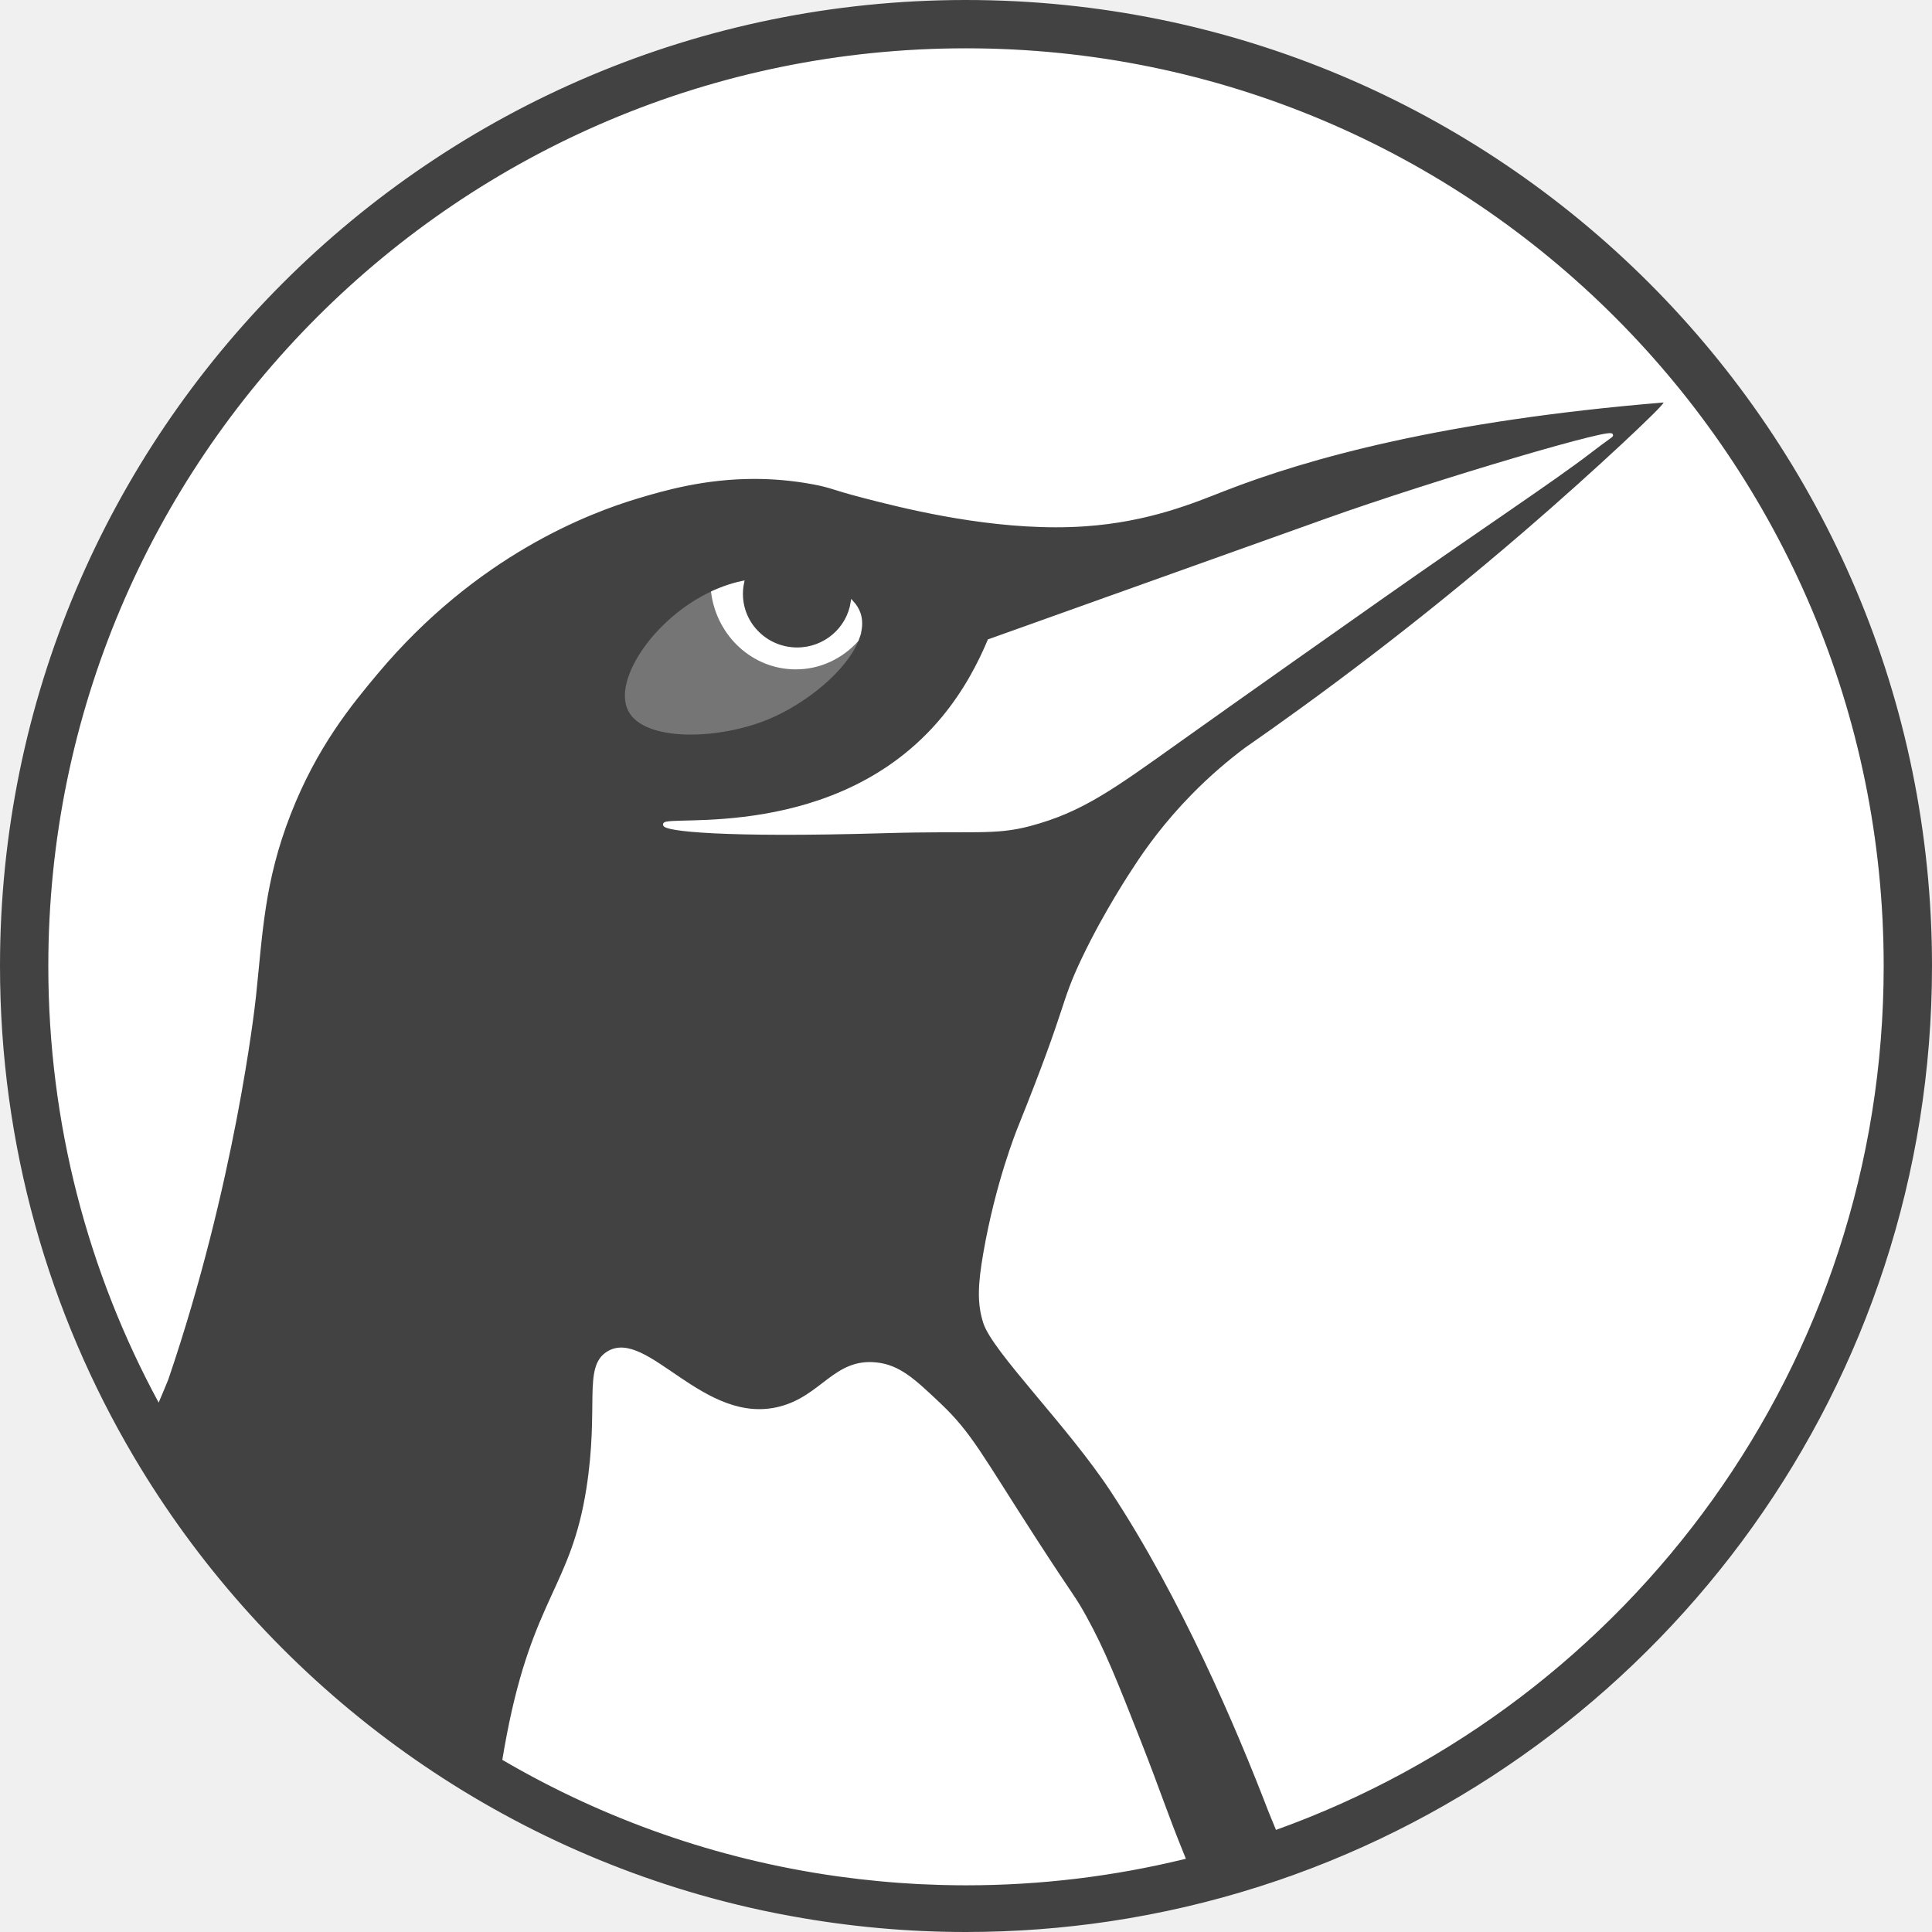
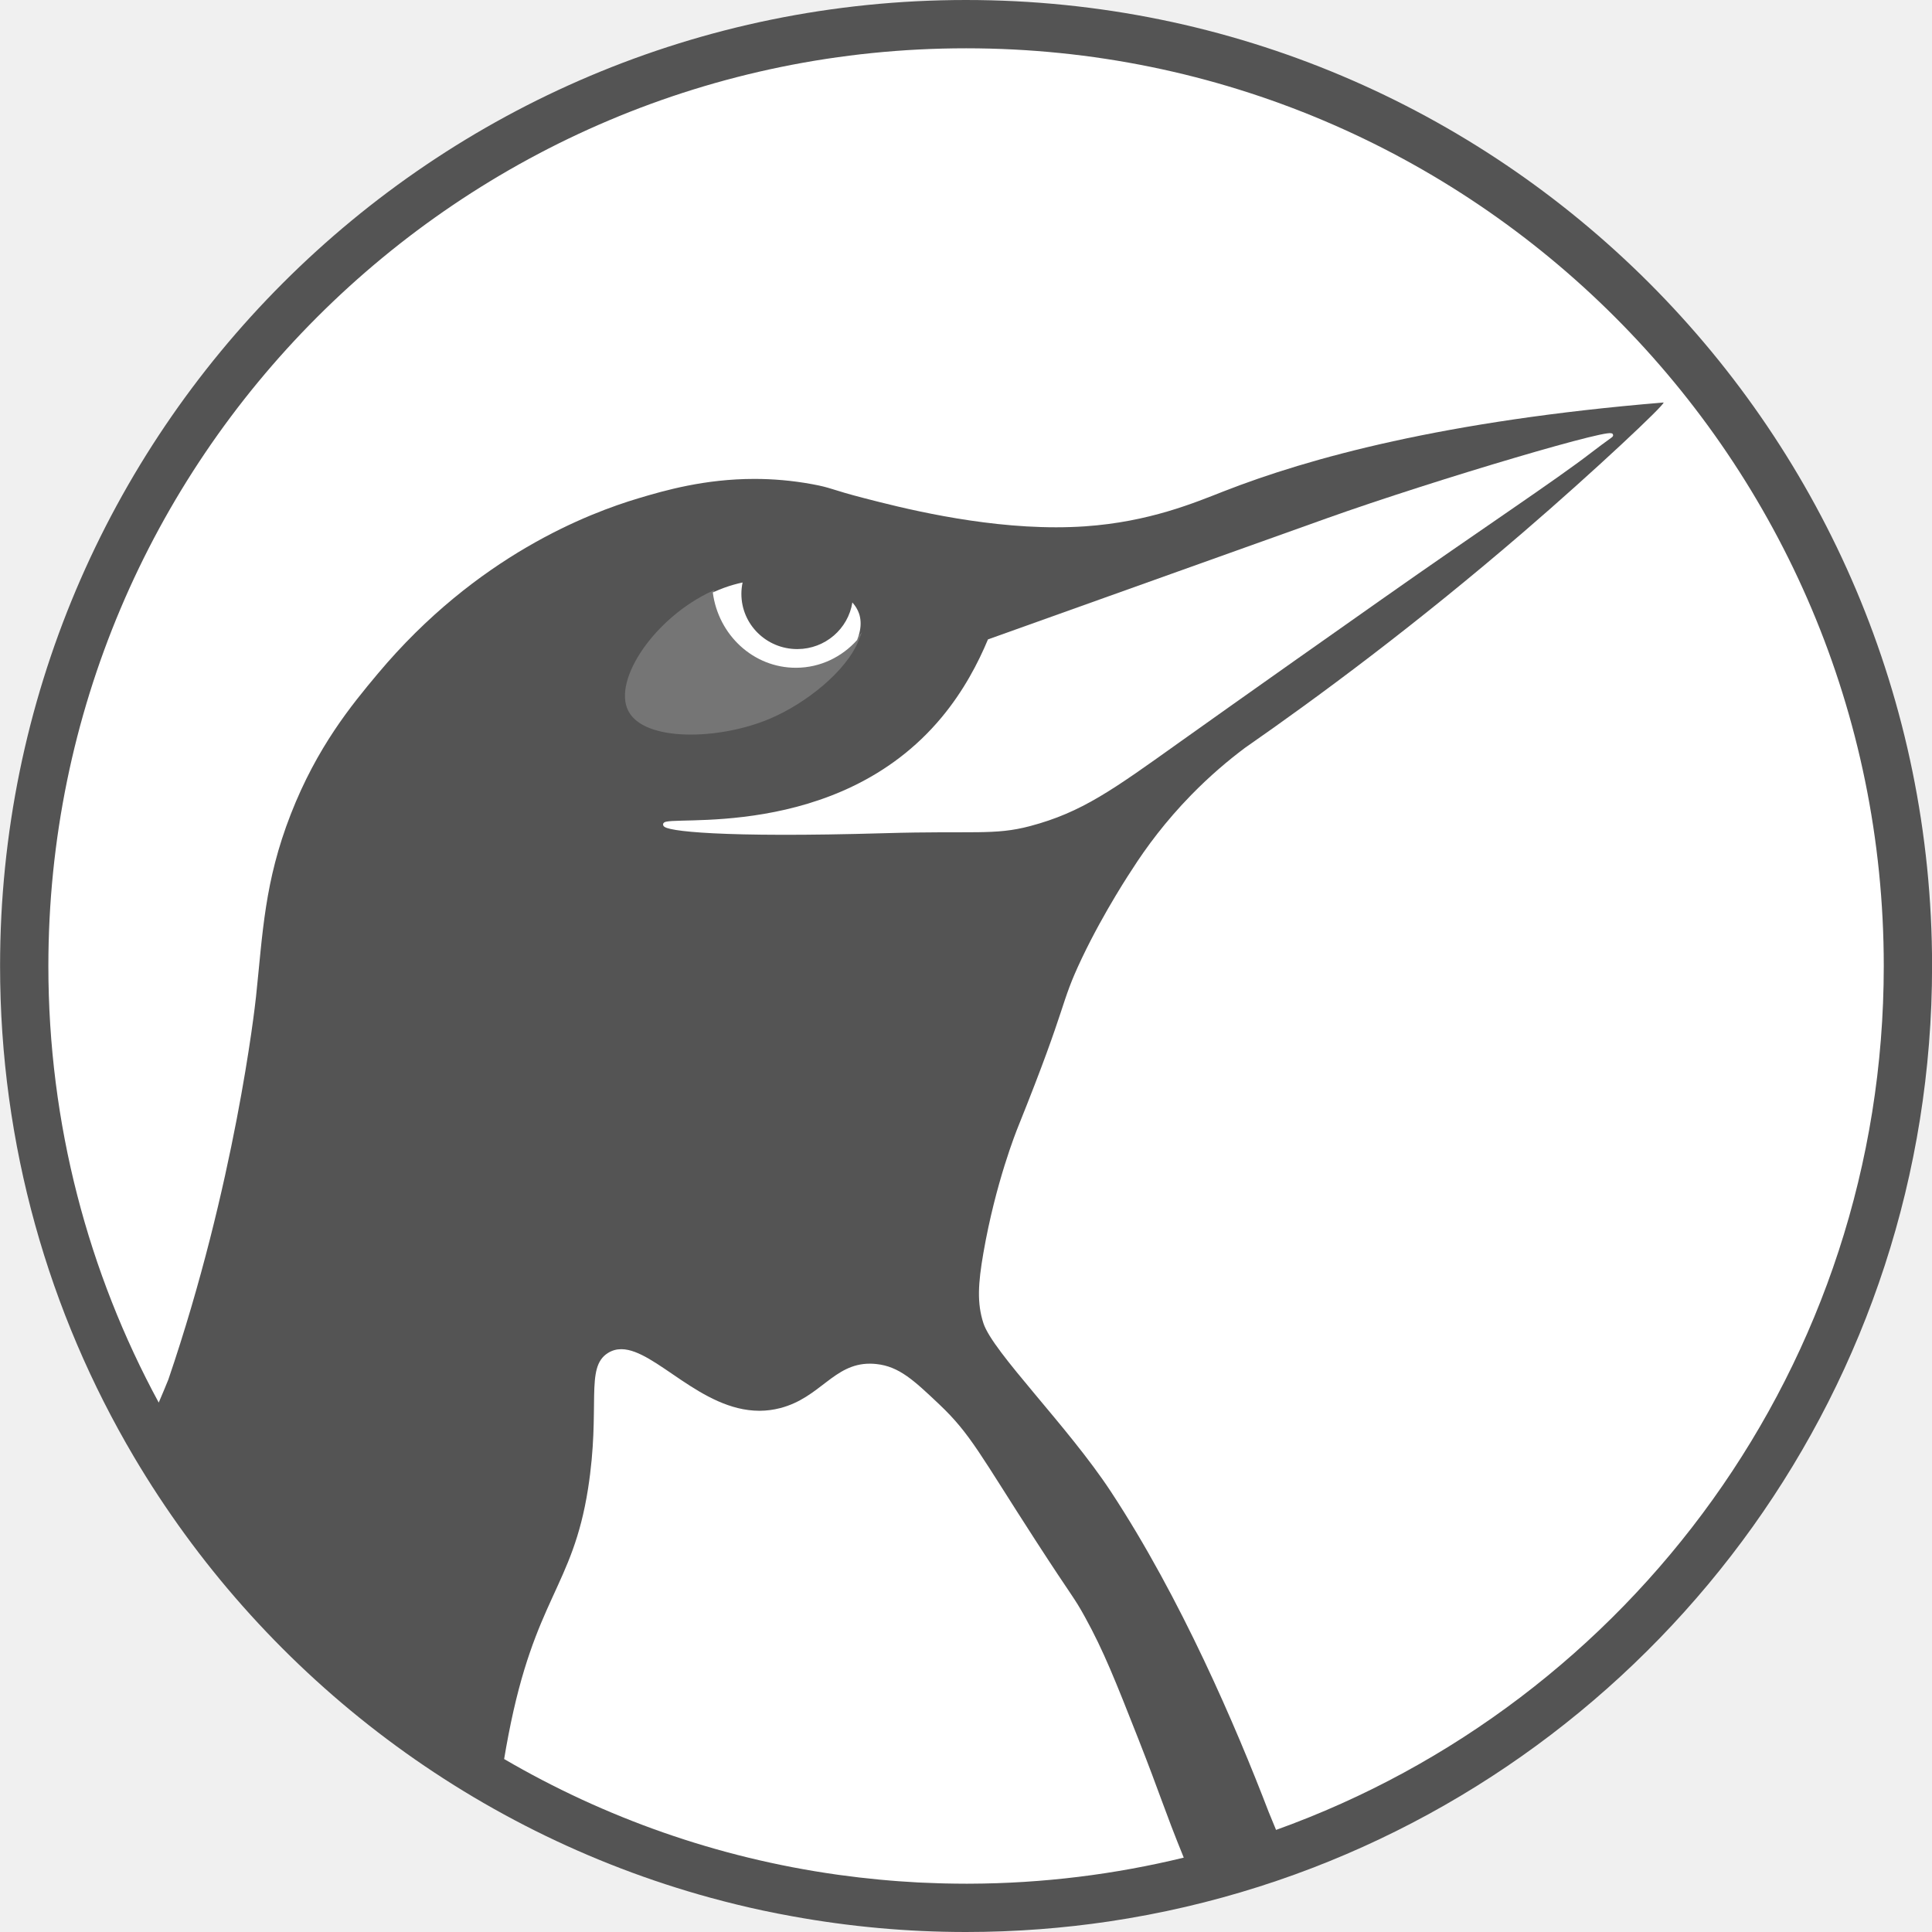
<svg xmlns="http://www.w3.org/2000/svg" width="100%" height="100%" viewBox="0 0 2500 2500" version="1.1" xml:space="preserve" style="fill-rule:evenodd;clip-rule:evenodd;stroke-miterlimit:10;">
-   <rect id="Logo" x="0" y="0" width="2500" height="2500" style="fill:none;" />
-   <clipPath id="_clip1">
-     <rect x="0" y="0" width="2500" height="2500" />
-   </clipPath>
-   <g clip-path="url(#_clip1)">
-     <g>
-       <path d="M1250,2435.42c-316.638,0 -614.321,-123.304 -838.217,-347.2c-223.896,-223.892 -347.2,-521.579 -347.2,-838.217c0,-316.637 123.304,-614.32 347.2,-838.216c223.896,-223.896 521.579,-347.2 838.217,-347.2c316.637,0 614.321,123.304 838.217,347.2c223.895,223.896 347.2,521.579 347.2,838.216c0,316.638 -123.305,614.325 -347.2,838.217c-223.896,223.896 -521.58,347.2 -838.217,347.2" style="fill:#fff;fill-rule:nonzero;" />
-       <path d="M1250,62.5c-655.838,0 -1187.5,531.663 -1187.5,1187.5c0,655.838 531.662,1187.5 1187.5,1187.5c655.837,0 1187.5,-531.662 1187.5,-1187.5c0,-655.837 -531.663,-1187.5 -1187.5,-1187.5m0,4.167c159.75,0 314.721,31.288 460.604,92.992c140.908,59.6 267.463,144.921 376.138,253.6c108.675,108.675 194,235.225 253.604,376.137c61.7,145.884 92.987,300.854 92.987,460.604c0,159.75 -31.287,314.721 -92.987,460.605c-59.604,140.908 -144.929,267.462 -253.604,376.137c-108.675,108.675 -235.23,194 -376.138,253.604c-145.883,61.7 -300.854,92.988 -460.604,92.988c-159.75,0 -314.721,-31.288 -460.604,-92.988c-140.913,-59.604 -267.463,-144.929 -376.138,-253.604c-108.679,-108.675 -194,-235.229 -253.6,-376.137c-61.704,-145.884 -92.991,-300.855 -92.991,-460.605c0,-159.75 31.287,-314.72 92.991,-460.604c59.6,-140.912 144.921,-267.462 253.6,-376.137c108.675,-108.679 235.225,-194 376.138,-253.6c145.883,-61.704 300.854,-92.992 460.604,-92.992" style="fill:#fff;fill-rule:nonzero;" />
-       <path d="M2148.35,523.279c-14.346,16.159 -93.083,90.146 -177.712,162.992c-115.542,99.454 -236.975,193.567 -360.938,279.729c-24.896,18.642 -48.458,39.308 -70.092,61.479c-28.637,29.346 -54.37,61.792 -76.499,96.429c-0.334,0.496 -36.2,54.246 -65.08,114.975c-13.845,29.113 -18.4,42.921 -25.941,65.796c-8.492,25.75 -21.321,64.663 -56.609,152.346c-4.887,12.129 -30.029,77.038 -45.116,163.938c-6.725,38.708 -8.709,64.812 0.071,91.841c6.558,20.213 37.033,56.663 72.312,98.871c31.267,37.4 66.704,79.792 92.921,119.658c89.562,136.184 160.354,300.392 203.975,414.163c1.837,4.487 10.308,25.037 10.308,25.037l1.875,-0.67c471.179,-169.084 787.754,-619.125 787.754,-1119.86c0,-655.937 -533.65,-1189.58 -1189.58,-1189.58c-655.942,0 -1189.58,533.646 -1189.58,1189.58c0,197.579 49.466,393.283 143.054,565.946l2.046,3.779l1.696,-3.95c4.391,-10.221 8.587,-20.267 12.479,-29.85c87.408,-256.254 112.541,-486.296 113.566,-495.962c1.288,-12.092 2.425,-23.834 3.546,-35.334c6.55,-67.475 12.209,-125.754 41.325,-200.325c34.538,-88.446 81.246,-144.208 112.154,-181.104c122.396,-146.121 263.359,-204.6 336.492,-226.45c31.229,-9.329 83.5,-24.946 149.342,-24.946c24.971,0 50.096,2.296 74.675,6.829c13.546,2.5 19.058,4.213 28.191,7.055c7.805,2.425 18.492,5.745 39.167,11.083c43.646,11.262 145.846,37.633 248.275,37.633c12.804,0 25.383,-0.416 37.383,-1.233c78.496,-5.363 135.505,-27.808 173.225,-42.663l7.384,-2.9c145.05,-56.637 334.766,-95.1 563.937,-114.329m-898.354,1974.64c-74.658,0 -149.917,-6.779 -223.687,-20.154c-14.738,-2.667 -27.542,-5.175 -39.155,-7.671c-22.404,-4.8 -44.937,-10.292 -66.975,-16.317c-156.304,-42.729 -300.995,-114.7 -430.045,-213.912c-127.467,-97.992 -233.513,-217.742 -315.188,-355.925c-113.092,-191.33 -172.867,-410.546 -172.867,-633.938c0,-333.329 129.805,-646.708 365.505,-882.408c235.7,-235.704 549.079,-365.509 882.412,-365.509c333.329,0 646.708,129.805 882.408,365.509c235.7,235.7 365.509,549.079 365.509,882.408c0,261.658 -80.113,512.125 -231.675,724.325c-148.3,207.633 -352.971,363.046 -591.879,449.429c-61.75,22.329 -125.58,39.834 -189.713,52.038c-17.079,3.25 -33.917,6.112 -50.046,8.508c-29.425,4.363 -59.533,7.729 -89.487,10c-31.642,2.4 -63.642,3.617 -95.117,3.617" style="fill:#424242;fill-rule:nonzero;" />
-       <path d="M205.3,1814.95c-91.058,-168.004 -142.8,-360.425 -142.8,-564.954c0,-655.837 531.658,-1187.5 1187.5,-1187.5c655.838,0 1187.5,531.663 1187.5,1187.5c0,515.042 -327.946,953.392 -786.375,1117.9c-3.171,-7.717 -6.379,-15.442 -9.533,-23.15c-42.367,-110.508 -113.65,-276.908 -204.179,-414.563c-55.838,-84.912 -152.838,-180.57 -164.996,-218.024c-8.4,-25.884 -6.867,-51.301 0,-90.842c15.8,-91 42.604,-157.571 45,-163.521c66.096,-164.25 52.896,-155.771 82.496,-218.021c29.15,-61.292 64.958,-114.75 64.958,-114.75c18.342,-28.716 43.15,-62.191 76.233,-96.096c24.225,-24.829 48.125,-45 69.788,-61.221c95.025,-66.049 220.583,-158.904 361.108,-279.862c91.171,-78.475 182.667,-164.583 180.554,-167.012c-0.025,-0.03 -0.066,-0.042 -0.121,-0.042c-0.091,0 -0.212,0.033 -0.358,0.083c-283.933,23.509 -458.583,71.904 -568.412,114.792c-37.746,14.737 -96.559,39.721 -180,45.421c-12.363,0.846 -24.817,1.229 -37.242,1.229c-102.163,0 -203.121,-26.05 -247.75,-37.567c-44.675,-11.529 -42.108,-13.487 -67.5,-18.166c-26.533,-4.896 -51.633,-6.871 -75.054,-6.871c-64.379,0 -116.054,14.912 -149.938,25.037c-63.821,19.071 -209.104,73.834 -337.491,227.109c-34.03,40.62 -78.53,94.695 -112.5,181.687c-34.23,87.662 -36.221,153.579 -45,236.192c-1.613,15.225 -27.346,243.025 -113.43,495.4c-3.979,9.816 -8.145,19.766 -12.458,29.812m1044.7,-1814.95c-690.358,0 -1250,559.646 -1250,1250c0,231.846 63.158,448.9 173.154,635c163.279,276.237 429.796,484.212 746.479,570.787c22.125,6.046 44.492,11.5 67.088,16.346c12.992,2.788 26.083,5.3 39.221,7.679c72.704,13.18 147.554,20.188 224.058,20.188c32.058,0 63.825,-1.238 95.275,-3.621c30.188,-2.292 60.083,-5.637 89.633,-10.017c16.834,-2.5 33.53,-5.362 50.134,-8.525c65.291,-12.425 128.762,-29.975 190.029,-52.125c481.075,-173.945 824.929,-634.62 824.929,-1175.71c0,-690.354 -559.646,-1250 -1250,-1250m-1044.27,1824.5l3.396,-7.9c4.4,-10.25 8.604,-20.308 12.492,-29.892l0.046,-0.112l0.037,-0.109c87.454,-256.391 112.6,-486.629 113.629,-496.304c1.288,-12.108 2.434,-23.921 3.542,-35.346c6.533,-67.325 12.179,-125.475 41.196,-199.775c34.412,-88.125 80.987,-143.729 111.808,-180.524c122.05,-145.705 262.584,-204.009 335.492,-225.792c31.121,-9.3 83.208,-24.863 148.746,-24.863c24.846,0 49.841,2.288 74.3,6.8c13.421,2.475 18.887,4.175 27.941,6.992c7.825,2.433 18.542,5.762 39.271,11.113c43.721,11.283 146.1,37.7 248.792,37.7c12.854,0 25.479,-0.417 37.529,-1.238c78.817,-5.383 136,-27.9 173.838,-42.8c2.55,-1.004 5.012,-1.971 7.387,-2.9c143.738,-56.125 331.442,-94.383 558.021,-113.742c-20.684,21.6 -94.417,90.459 -173.917,158.884c-115.479,99.408 -236.862,193.479 -360.887,279.683c-24.921,18.663 -48.563,39.4 -70.271,61.65c-28.729,29.442 -54.554,61.996 -76.713,96.683c-0.358,0.538 -36.312,54.417 -65.254,115.279c-13.904,29.238 -18.475,43.092 -26.042,66.046c-8.483,25.725 -21.304,64.6 -56.566,152.225c-4.904,12.188 -30.133,77.384 -45.234,164.346c-6.783,39.05 -8.762,65.408 0.142,92.846c6.688,20.596 37.279,57.187 72.7,99.562c31.233,37.359 66.629,79.7 92.779,119.463c89.45,136.021 160.179,300.088 203.804,413.854c1.934,4.734 3.892,9.471 5.846,14.209l3.688,8.95l1.516,3.683l3.746,-1.35c472.004,-169.379 789.134,-620.204 789.134,-1121.82c0,-657.087 -534.58,-1191.67 -1191.67,-1191.67c-657.092,0 -1191.67,534.58 -1191.67,1191.67c0,197.925 49.554,393.971 143.304,566.942l4.096,7.558m1044.27,-1820.33c168.187,0 331.342,32.937 484.929,97.904c148.354,62.746 281.588,152.575 396.004,266.992c114.417,114.416 204.25,247.65 266.996,396.004c64.963,153.591 97.904,316.746 97.904,484.933c0,261.221 -79.979,511.271 -231.283,723.113c-72.867,102.012 -160.392,192.275 -260.158,268.287c-100.784,76.788 -212.063,137.483 -330.742,180.396c-61.642,22.287 -125.363,39.767 -189.388,51.946c-17.133,3.266 -33.945,6.12 -49.962,8.496c-29.392,4.358 -59.45,7.72 -89.338,9.987c-31.591,2.396 -63.537,3.608 -94.962,3.608c-74.546,0 -149.675,-6.771 -223.313,-20.121c-14.937,-2.704 -27.362,-5.137 -39.095,-7.654c-22.334,-4.787 -44.83,-10.271 -66.859,-16.291c-156.046,-42.655 -300.491,-114.505 -429.325,-213.554c-127.258,-97.83 -233.125,-217.384 -314.666,-355.334c-112.9,-191.012 -172.575,-409.854 -172.575,-632.879c0,-168.187 32.937,-331.342 97.9,-484.933c62.75,-148.354 152.579,-281.588 266.995,-396.004c114.417,-114.417 247.65,-204.246 396.005,-266.992c153.587,-64.967 316.741,-97.904 484.933,-97.904" style="fill:#424242;fill-rule:nonzero;" />
-       <path d="M1109.02,828.17c-19.792,22.063 -47.946,35.921 -79.304,35.921c-54.983,0 -100.275,-42.421 -107.433,-97.4c-73.959,34.158 -126.917,113.75 -107.592,152.029c19.6,38.825 114.467,36.971 179.471,9.854c47.925,-20 99.558,-62.071 114.858,-100.404Z" style="fill:#757575;fill-rule:nonzero;stroke:#757575;stroke-width:4.17px;" />
-       <path d="M1029.71,864.091c31.358,0 59.516,-13.858 79.304,-35.921c3.254,-8.158 4.904,-16.15 4.479,-23.716c-0.2,-3.634 -0.817,-7.184 -2,-10.596c-1.8,-5.196 -4.742,-9.954 -8.621,-14.267c-5.412,34.154 -35.237,60.317 -71.329,60.317c-39.921,0 -72.283,-31.975 -72.283,-71.421c0,-5.067 0.55,-10 1.562,-14.767c-4.075,0.88 -8.083,1.875 -12,3c-8.266,2.371 -16.362,5.371 -24.233,8.88c-0.779,0.35 -1.538,0.733 -2.313,1.091c7.159,54.979 52.455,97.4 107.434,97.4" style="fill:#fff;fill-rule:nonzero;" />
-       <path d="M1029.71,864.091c31.358,0 59.516,-13.858 79.304,-35.921c3.254,-8.158 4.904,-16.15 4.479,-23.716c-0.2,-3.634 -0.817,-7.184 -2,-10.596c-1.8,-5.196 -4.742,-9.954 -8.621,-14.267c-5.412,34.154 -35.237,60.317 -71.329,60.317c-39.921,0 -72.283,-31.975 -72.283,-71.421c0,-5.067 0.55,-10 1.562,-14.767c-4.075,0.88 -8.083,1.875 -12,3c-8.266,2.371 -16.362,5.371 -24.233,8.88c-0.779,0.35 -1.538,0.733 -2.313,1.091c7.159,54.979 52.455,97.4 107.434,97.4Z" style="fill:none;stroke:#fff;stroke-width:4.17px;" />
-       <path d="M1404.09,2092.84c-15.221,-27.65 -14.658,-22.954 -64.325,-99.763c-71.129,-110 -83.767,-137.371 -124.371,-175.775c-32.921,-31.137 -51.912,-49.1 -81.479,-52.254c-53.292,-5.687 -69.583,42.758 -124.367,57.008c-99.625,25.909 -173.183,-102.612 -223.004,-71.262c-30.029,18.896 -8.962,69.158 -25.733,175.775c-20.083,127.7 -68.854,141.483 -102.925,318.287c-2.158,11.221 -4.013,21.596 -5.617,31.317c129.863,75.796 275.388,127.692 430.571,149.563c0.929,0.129 1.863,0.258 2.792,0.387c17.225,2.388 34.558,4.413 52.008,6.05c4.721,0.446 9.446,0.867 14.179,1.258c3.704,0.305 7.404,0.613 11.117,0.88c8.192,0.6 16.404,1.133 24.646,1.562c1.904,0.1 3.816,0.158 5.721,0.25c7.291,0.346 14.595,0.621 21.916,0.833c2.559,0.071 5.117,0.146 7.679,0.205c9.013,0.204 18.042,0.341 27.105,0.341c97.066,0 191.383,-11.741 281.687,-33.729c-25.904,-63.704 -29.95,-80.45 -58.979,-154.167c-29.642,-75.258 -44.938,-113.77 -68.621,-156.766" style="fill:#fff;fill-rule:nonzero;" />
-       <path d="M1404.09,2092.84c-15.221,-27.65 -14.658,-22.954 -64.325,-99.763c-71.129,-110 -83.767,-137.371 -124.371,-175.775c-32.921,-31.137 -51.912,-49.1 -81.479,-52.254c-53.292,-5.687 -69.583,42.758 -124.367,57.008c-99.625,25.909 -173.183,-102.612 -223.004,-71.262c-30.029,18.896 -8.962,69.158 -25.733,175.775c-20.083,127.7 -68.854,141.483 -102.925,318.287c-2.158,11.221 -4.013,21.596 -5.617,31.317c129.863,75.796 275.388,127.692 430.571,149.563c0.929,0.129 1.863,0.258 2.792,0.387c17.225,2.388 34.558,4.413 52.008,6.05c4.721,0.446 9.446,0.867 14.179,1.258c3.704,0.305 7.404,0.613 11.117,0.88c8.192,0.6 16.404,1.133 24.646,1.562c1.904,0.1 3.816,0.158 5.721,0.25c7.291,0.346 14.595,0.621 21.916,0.833c2.559,0.071 5.117,0.146 7.679,0.205c9.013,0.204 18.042,0.341 27.105,0.341c97.066,0 191.383,-11.741 281.687,-33.729c-25.904,-63.704 -29.95,-80.45 -58.979,-154.167c-29.642,-75.258 -44.938,-113.77 -68.621,-156.766Z" style="fill:none;stroke:#fff;stroke-width:4.17px;" />
-       <path d="M1525.13,958.684c0,0 87.842,-62.667 261.804,-185.071c129.396,-91.046 224.454,-153.8 270.829,-189.583c8.65,-6.675 17.446,-13.159 26.304,-19.55c20.509,-14.796 -226.941,58.333 -366.716,108.208c-145.446,51.904 -292.034,104.3 -437.434,156.346c-12.262,29.275 -31.041,65.837 -59.995,100.641c-135.667,163.067 -360.3,125.971 -359.992,137.238c0.175,6.458 73.971,15.308 284.992,9.146c115.166,-3.363 141.608,3.033 187.495,-9.146c66.588,-17.679 106.263,-46.558 192.713,-108.229Z" style="fill:#fff;fill-rule:nonzero;stroke:#fff;stroke-width:4.17px;" />
-     </g>
+   <rect id="Logo" x="0.085" y="0" width="2500" height="2500" style="fill:none;" />
+   <g>
+     <path d="M1250.08,2470.19c-325.926,0 -632.342,-126.921 -862.806,-357.385c-230.464,-230.459 -357.385,-536.88 -357.385,-862.806c0,-325.926 126.921,-632.342 357.385,-862.805c230.464,-230.464 536.88,-357.385 862.806,-357.385c325.926,0 632.342,126.921 862.806,357.385c230.463,230.463 357.385,536.879 357.385,862.805c0,325.926 -126.922,632.347 -357.385,862.806c-230.464,230.464 -536.88,357.385 -862.806,357.385" style="fill:#fff;fill-rule:nonzero;" />
+     <path d="M1250.09,0c-690.359,0 -1250,559.646 -1250,1250c0,231.846 63.158,448.9 173.154,635c163.279,276.238 429.796,484.213 746.479,570.788c22.125,6.045 44.492,11.5 67.088,16.345c12.991,2.788 26.083,5.3 39.22,7.68c72.705,13.179 147.555,20.187 224.059,20.187c32.058,0 63.825,-1.237 95.275,-3.621c30.187,-2.291 60.083,-5.637 89.633,-10.016c16.833,-2.5 33.529,-5.363 50.133,-8.525c65.292,-12.425 128.763,-29.975 190.03,-52.125c481.075,-173.946 824.929,-634.621 824.929,-1175.71c0,-690.354 -559.646,-1250 -1250,-1250Zm-1044.7,1814.95c-91.059,-168.004 -142.8,-360.425 -142.8,-564.954c0,-655.837 531.658,-1187.5 1187.5,-1187.5c655.837,0 1187.5,531.663 1187.5,1187.5c0,515.042 -327.946,953.392 -786.375,1117.9c-3.171,-7.717 -6.379,-15.442 -9.534,-23.15c-42.366,-110.508 -113.65,-276.908 -204.179,-414.562c-55.837,-84.913 -152.837,-180.571 -164.996,-218.025c-8.4,-25.884 -6.866,-51.3 0,-90.842c15.8,-91 42.605,-157.571 45,-163.521c66.096,-164.25 52.896,-155.771 82.496,-218.021c29.15,-61.291 64.959,-114.75 64.959,-114.75c18.341,-28.716 43.15,-62.191 76.233,-96.096c24.225,-24.829 48.125,-45 69.787,-61.22c95.025,-66.05 220.584,-158.905 361.109,-279.863c91.171,-78.475 182.666,-164.583 180.554,-167.012c-0.025,-0.03 -0.067,-0.042 -0.121,-0.042c-0.092,0 -0.212,0.033 -0.358,0.083c-283.934,23.509 -458.584,71.904 -568.413,114.792c-37.746,14.737 -96.558,39.721 -180,45.421c-12.362,0.846 -24.816,1.229 -37.241,1.229c-102.163,0 -203.121,-26.05 -247.75,-37.567c-44.675,-11.529 -42.109,-13.487 -67.5,-18.166c-26.534,-4.896 -51.634,-6.871 -75.055,-6.871c-64.379,0 -116.054,14.912 -149.937,25.037c-63.821,19.071 -209.104,73.834 -337.492,227.109c-34.029,40.62 -78.529,94.695 -112.5,181.687c-34.229,87.663 -36.221,153.579 -45,236.192c-1.612,15.225 -27.346,243.025 -113.429,495.4c-3.979,9.816 -8.146,19.766 -12.458,29.812Z" style="fill:#545454;fill-rule:nonzero;" />
+     <path d="M1109.1,828.17c-19.792,22.063 -47.946,35.921 -79.304,35.921c-54.984,0 -100.275,-42.421 -107.434,-97.4c-73.958,34.158 -126.916,113.75 -107.591,152.029c19.6,38.825 114.466,36.971 179.471,9.854c47.925,-20 99.558,-62.071 114.858,-100.404Z" style="fill:#757575;stroke:#757575;stroke-width:4.17px;" />
+     <path d="M960.815,754.168c-0.952,4.628 -1.469,9.411 -1.469,14.319c0,39.446 32.363,71.421 72.284,71.421l0.422,-0.001c35.902,-0.203 65.516,-26.295 70.907,-60.316l0.361,0.406c3.701,4.205 6.516,8.827 8.26,13.861c1.183,3.412 1.8,6.962 2,10.596c0.425,7.566 -1.225,15.558 -4.479,23.716c-19.633,21.89 -47.507,35.704 -78.57,35.919l-0.735,0.002c-54.979,0 -100.275,-42.421 -107.433,-97.4c0.775,-0.358 1.533,-0.741 2.313,-1.091c7.87,-3.509 15.966,-6.509 24.233,-8.88c3.917,-1.125 7.925,-2.12 12,-3l-0.094,0.448Z" style="fill:#fff;fill-rule:nonzero;" />
+     <path d="M804.475,1745.84c43.796,0.666 102.683,79.468 177.821,79.692l1.112,-0.002c8.531,-0.063 17.272,-1.144 26.222,-3.472c51.788,-13.47 69.178,-57.499 115.943,-57.47l1.166,0.01c2.344,0.038 4.76,0.186 7.258,0.452c29.567,3.154 48.558,21.117 81.479,52.254c40.604,38.404 53.242,65.775 124.371,175.775c49.667,76.809 49.104,72.113 64.325,99.763c23.683,42.996 38.979,81.508 68.621,156.766c29.029,73.717 33.075,90.463 58.979,154.167c-88.894,21.644 -181.675,33.36 -277.14,33.721l-4.548,0.008c-9.062,0 -18.091,-0.137 -27.104,-0.341c-2.562,-0.059 -5.121,-0.134 -7.679,-0.205c-7.321,-0.212 -14.625,-0.487 -21.917,-0.833c-1.904,-0.092 -3.816,-0.15 -5.72,-0.25c-8.242,-0.429 -16.455,-0.962 -24.646,-1.562c-3.713,-0.267 -7.413,-0.575 -11.117,-0.88c-4.733,-0.391 -9.458,-0.812 -14.179,-1.258c-17.45,-1.637 -34.783,-3.662 -52.008,-6.05c-0.93,-0.129 -1.863,-0.258 -2.792,-0.387c-155.183,-21.871 -300.708,-73.767 -430.571,-149.563c1.604,-9.721 3.458,-20.096 5.617,-31.317c34.071,-176.804 82.841,-190.587 102.925,-318.287c16.771,-106.617 -4.296,-156.879 25.733,-175.775c5.449,-3.429 11.182,-4.945 17.202,-4.96l0.647,0.004Z" style="fill:#fff;fill-rule:nonzero;" />
+     <path d="M1525.21,958.684c0,0 87.841,-62.667 261.804,-185.071c129.396,-91.046 224.454,-153.8 270.829,-189.583c8.65,-6.675 17.446,-13.159 26.304,-19.55c20.509,-14.796 -226.941,58.333 -366.716,108.208c-145.446,51.904 -292.034,104.3 -437.434,156.346c-12.262,29.275 -31.041,65.837 -59.996,100.641c-135.666,163.067 -360.3,125.971 -359.991,137.238c0.175,6.458 73.971,15.308 284.991,9.146c115.167,-3.363 141.609,3.033 187.496,-9.146c66.588,-17.679 106.263,-46.558 192.713,-108.229Z" style="fill:#fff;stroke:#fff;stroke-width:4.17px;" />
  </g>
</svg>
